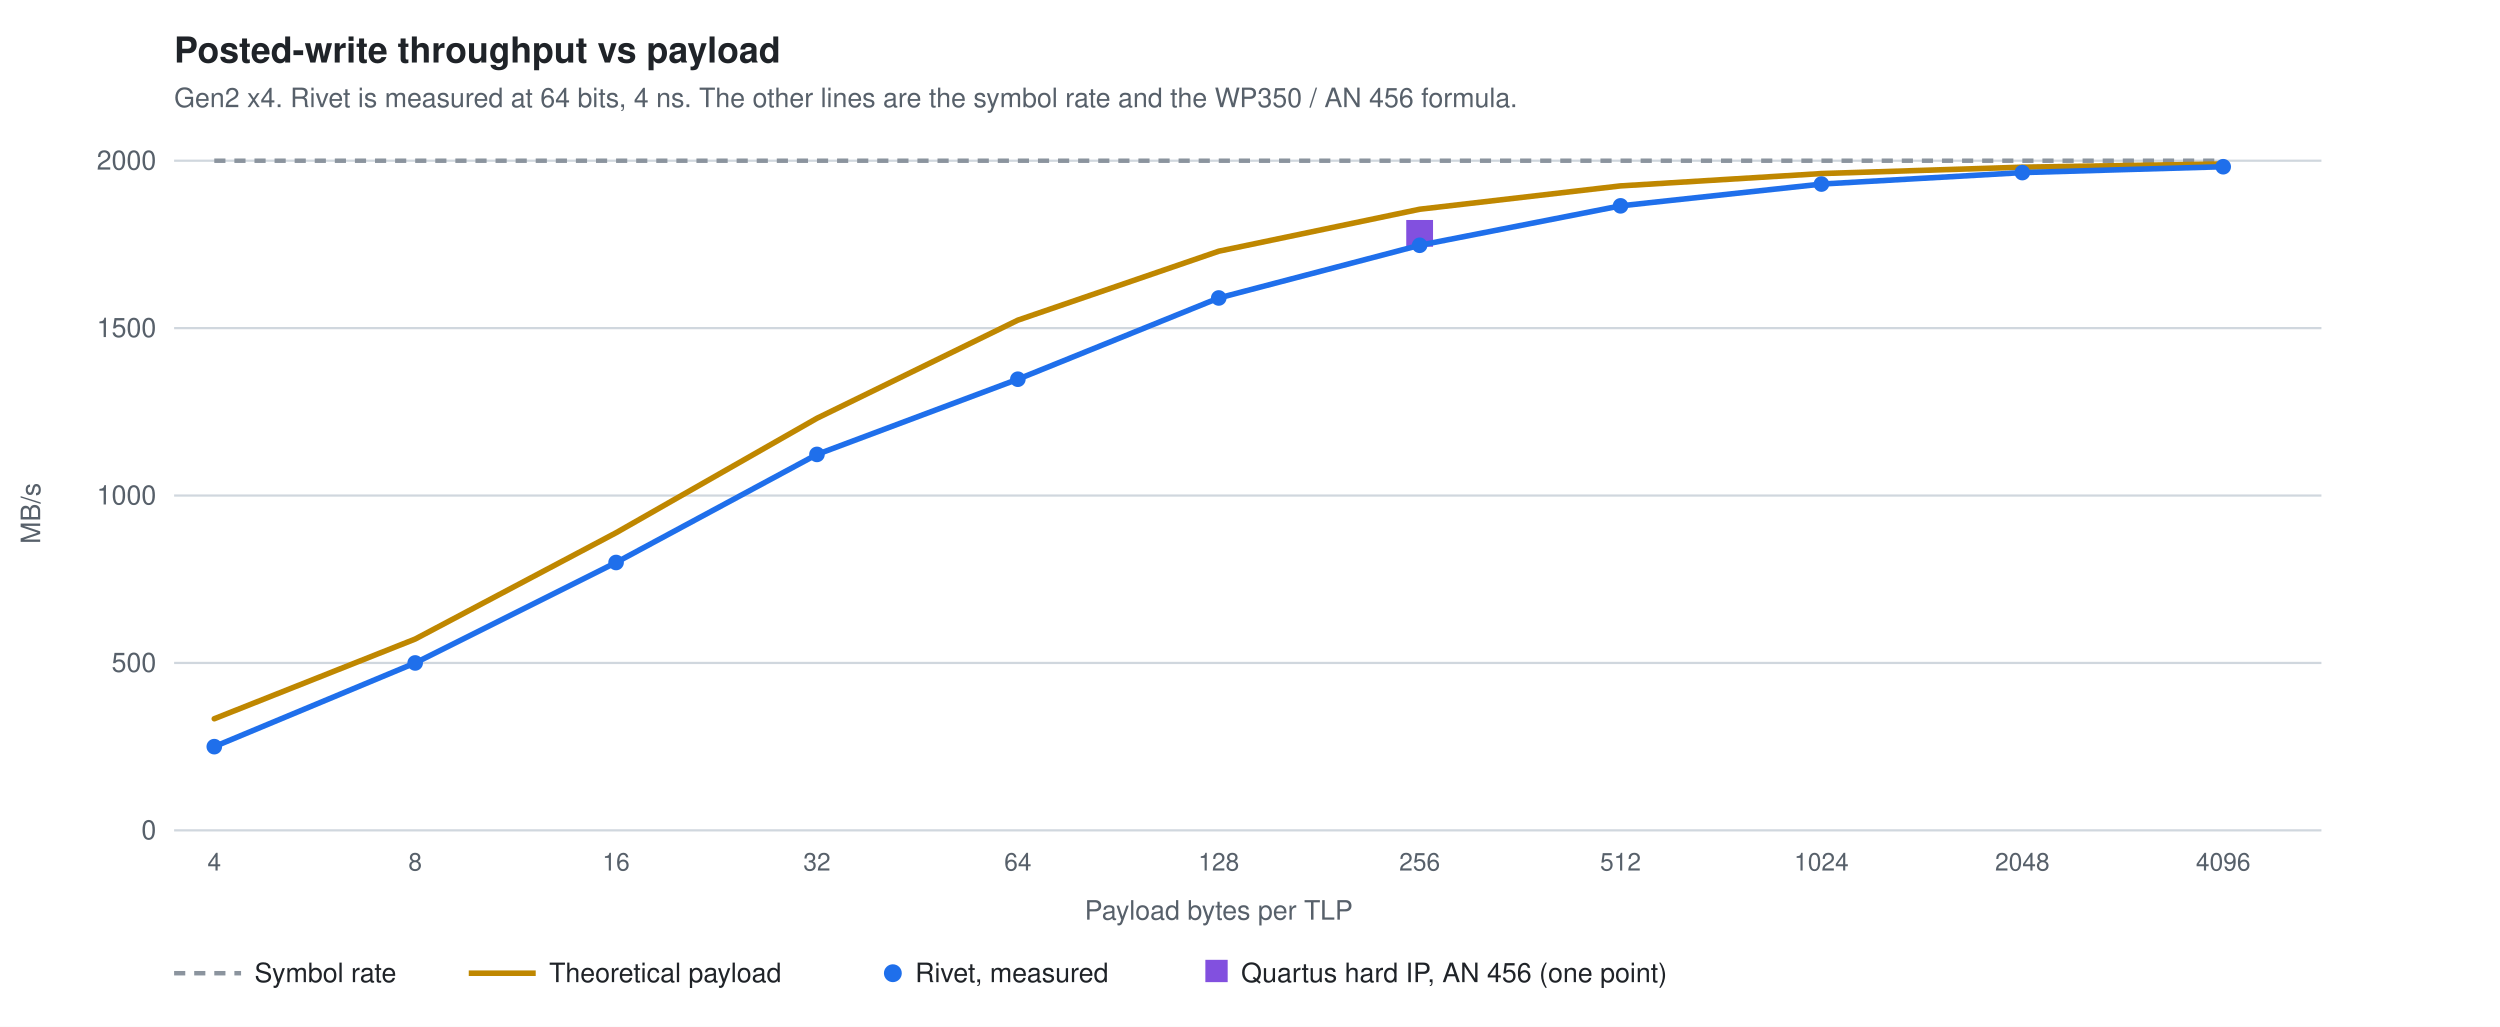
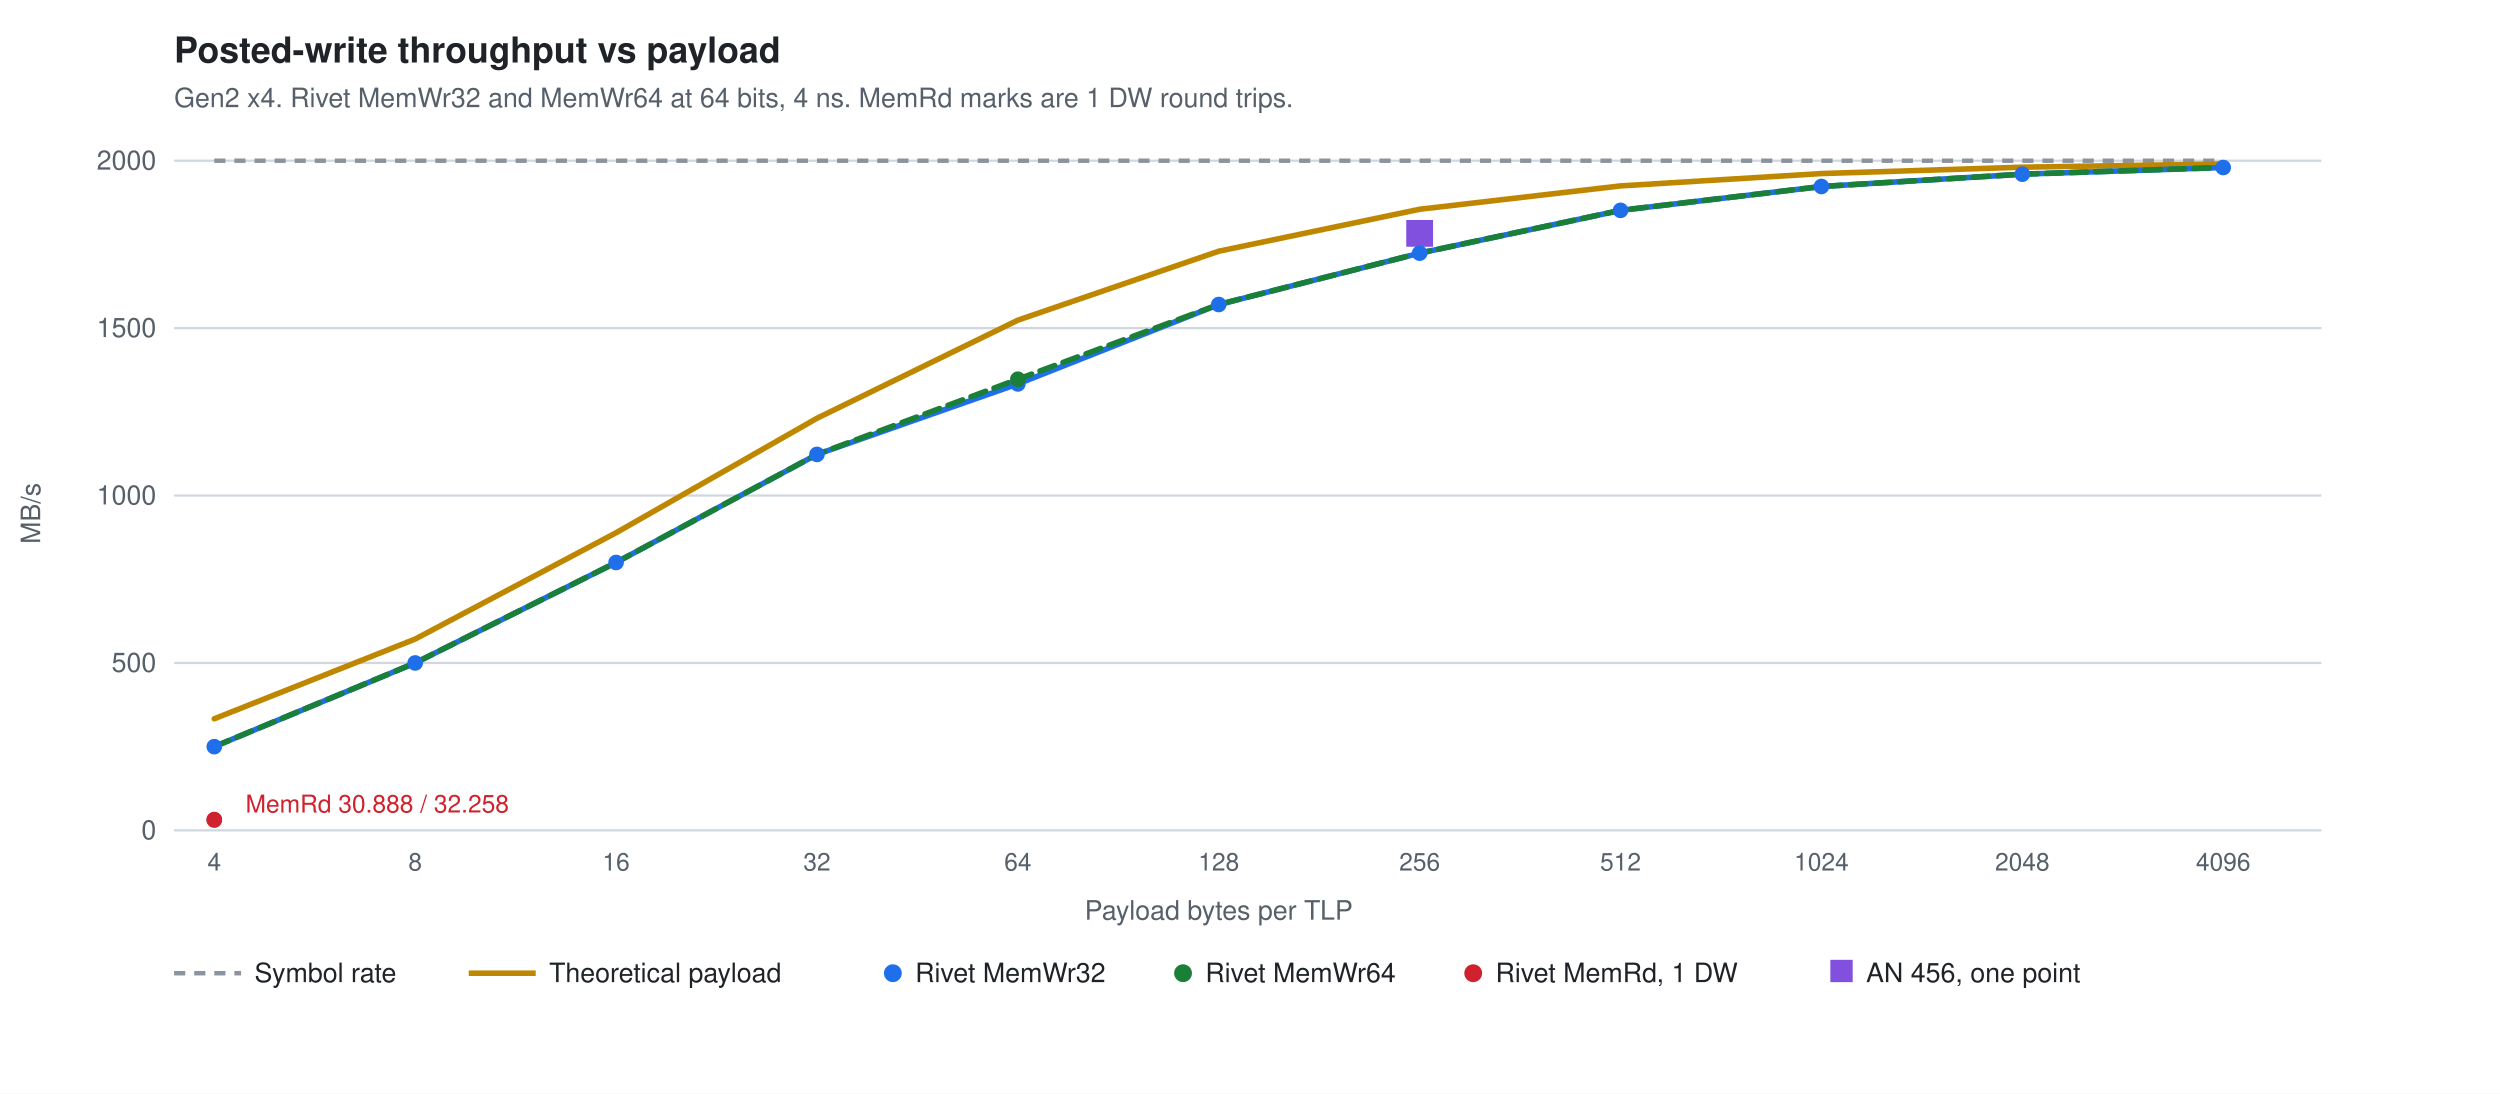
- <svg xmlns="http://www.w3.org/2000/svg" viewBox="0 0 1120 460" role="img" aria-labelledby="title desc">
-   <rect width="1120" height="460" fill="#ffffff" />
+ <svg xmlns="http://www.w3.org/2000/svg" viewBox="0 0 1120 490" role="img" aria-labelledby="title desc">
+   <rect width="1120" height="490" fill="#ffffff" />
  <text x="78" y="28" fill="#1f2328" font-family="Segoe UI, Helvetica, Arial, sans-serif" font-size="16" font-weight="600">Posted-write throughput vs payload</text>
-   <text x="78" y="48" fill="#57606a" font-family="Segoe UI, Helvetica, Arial, sans-serif" font-size="12">Gen2 x4. Rivet is measured at 64 bits, 4 ns. The other lines are the symbol rate and the WP350 / AN 456 formula.</text>
+   <text x="78" y="48" fill="#57606a" font-family="Segoe UI, Helvetica, Arial, sans-serif" font-size="12">Gen2 x4. Rivet MemWr32 and MemWr64 at 64 bits, 4 ns. MemRd marks are 1 DW round trips.</text>
  <g fill="none" stroke="#d0d7de" stroke-width="1">
    <line x1="78" y1="72" x2="1040" y2="72" />
    <line x1="78" y1="147" x2="1040" y2="147" />
    <line x1="78" y1="222" x2="1040" y2="222" />
    <line x1="78" y1="297" x2="1040" y2="297" />
    <line x1="78" y1="372" x2="1040" y2="372" />
  </g>
  <g fill="#57606a" font-family="Segoe UI, Helvetica, Arial, sans-serif" font-size="12" text-anchor="end">
    <text x="70" y="76">2000</text>
    <text x="70" y="151">1500</text>
    <text x="70" y="226">1000</text>
    <text x="70" y="301">500</text>
    <text x="70" y="376">0</text>
  </g>
  <text x="18" y="230" fill="#57606a" font-family="Segoe UI, Helvetica, Arial, sans-serif" font-size="12" text-anchor="middle" transform="rotate(-90 18 230)">MB/s</text>
  <line x1="96" y1="72" x2="996" y2="72" fill="none" stroke="#8b949e" stroke-width="2" stroke-dasharray="5 4" />
  <polyline fill="none" stroke="#bf8700" stroke-width="2.5" stroke-linejoin="round" stroke-linecap="round" points="96,322 186,286.29 276,238.67 366,187.38 456,143.43 546,112.54 636,93.74 726,83.28 816,77.75 906,74.9 996,73.46" />
  <rect x="630" y="98.55" width="12" height="12" fill="#8250df" />
-   <polyline fill="none" stroke="#1f6feb" stroke-width="2.5" stroke-linejoin="round" stroke-linecap="round" points="96,334.50 186,297.00 276,252.00 366,203.58 456,169.89 546,133.49 636,109.88 726,92.22 816,82.46 906,77.32 996,74.69" />
+   <polyline fill="none" stroke="#1f6feb" stroke-width="2.5" stroke-linejoin="round" stroke-linecap="round" points="96,334.50 186,297.00 276,252.00 366,203.58 456,172.00 546,136.42 636,113.41 726,94.24 816,83.55 906,78.03 996,75.05" />
+   <polyline fill="none" stroke="#1a7f37" stroke-width="2.5" stroke-dasharray="7 4" stroke-linejoin="round" stroke-linecap="round" points="96,334.50 186,297.00 276,252.00 366,203.58 456,169.89 546,136.42 636,113.41 726,94.24 816,83.55 906,78.03 996,75.05" />
  <g fill="#1f6feb">
    <circle cx="96" cy="334.50" r="3.5" />
    <circle cx="186" cy="297.00" r="3.5" />
    <circle cx="276" cy="252.00" r="3.5" />
    <circle cx="366" cy="203.58" r="3.5" />
+     <circle cx="456" cy="172.00" r="3.5" />
+     <circle cx="546" cy="136.42" r="3.5" />
+     <circle cx="636" cy="113.41" r="3.5" />
+     <circle cx="726" cy="94.24" r="3.5" />
+     <circle cx="816" cy="83.55" r="3.5" />
+     <circle cx="906" cy="78.03" r="3.5" />
+     <circle cx="996" cy="75.05" r="3.5" />
+   </g>
+   <g fill="#1a7f37">
    <circle cx="456" cy="169.89" r="3.5" />
-     <circle cx="546" cy="133.49" r="3.5" />
-     <circle cx="636" cy="109.88" r="3.5" />
-     <circle cx="726" cy="92.22" r="3.5" />
-     <circle cx="816" cy="82.46" r="3.5" />
-     <circle cx="906" cy="77.32" r="3.5" />
-     <circle cx="996" cy="74.69" r="3.5" />
  </g>
+   <g fill="#cf222e">
+     <circle cx="96" cy="367.37" r="3.5" />
+     <circle cx="96" cy="367.16" r="3.5" />
+   </g>
+   <text x="110" y="364" fill="#cf222e" font-family="Segoe UI, Helvetica, Arial, sans-serif" font-size="11">MemRd 30.888 / 32.258</text>
  <g fill="#57606a" font-family="Segoe UI, Helvetica, Arial, sans-serif" font-size="11" text-anchor="middle">
    <text x="96" y="390">4</text>
    <text x="186" y="390">8</text>
    <text x="276" y="390">16</text>
    <text x="366" y="390">32</text>
    <text x="456" y="390">64</text>
    <text x="546" y="390">128</text>
    <text x="636" y="390">256</text>
    <text x="726" y="390">512</text>
    <text x="816" y="390">1024</text>
    <text x="906" y="390">2048</text>
    <text x="996" y="390">4096</text>
  </g>
  <text x="546" y="412" fill="#57606a" font-family="Segoe UI, Helvetica, Arial, sans-serif" font-size="12" text-anchor="middle">Payload bytes per TLP</text>
  <g font-family="Segoe UI, Helvetica, Arial, sans-serif" font-size="12" fill="#1f2328">
    <line x1="78" y1="436" x2="108" y2="436" stroke="#8b949e" stroke-width="2" stroke-dasharray="5 4" />
    <text x="114" y="440">Symbol rate</text>
    <line x1="210" y1="436" x2="240" y2="436" stroke="#bf8700" stroke-width="2.5" />
    <text x="246" y="440">Theoretical payload</text>
    <circle cx="400" cy="436" r="4" fill="#1f6feb" />
-     <text x="410" y="440">Rivet, measured</text>
-     <rect x="540" y="430" width="10" height="10" fill="#8250df" />
-     <text x="556" y="440">Quartus hard IP, AN 456 (one point)</text>
+     <text x="410" y="440">Rivet MemWr32</text>
+     <circle cx="530" cy="436" r="4" fill="#1a7f37" />
+     <text x="540" y="440">Rivet MemWr64</text>
+     <circle cx="660" cy="436" r="4" fill="#cf222e" />
+     <text x="670" y="440">Rivet MemRd, 1 DW</text>
+     <rect x="820" y="430" width="10" height="10" fill="#8250df" />
+     <text x="836" y="440">AN 456, one point</text>
  </g>
</svg>
